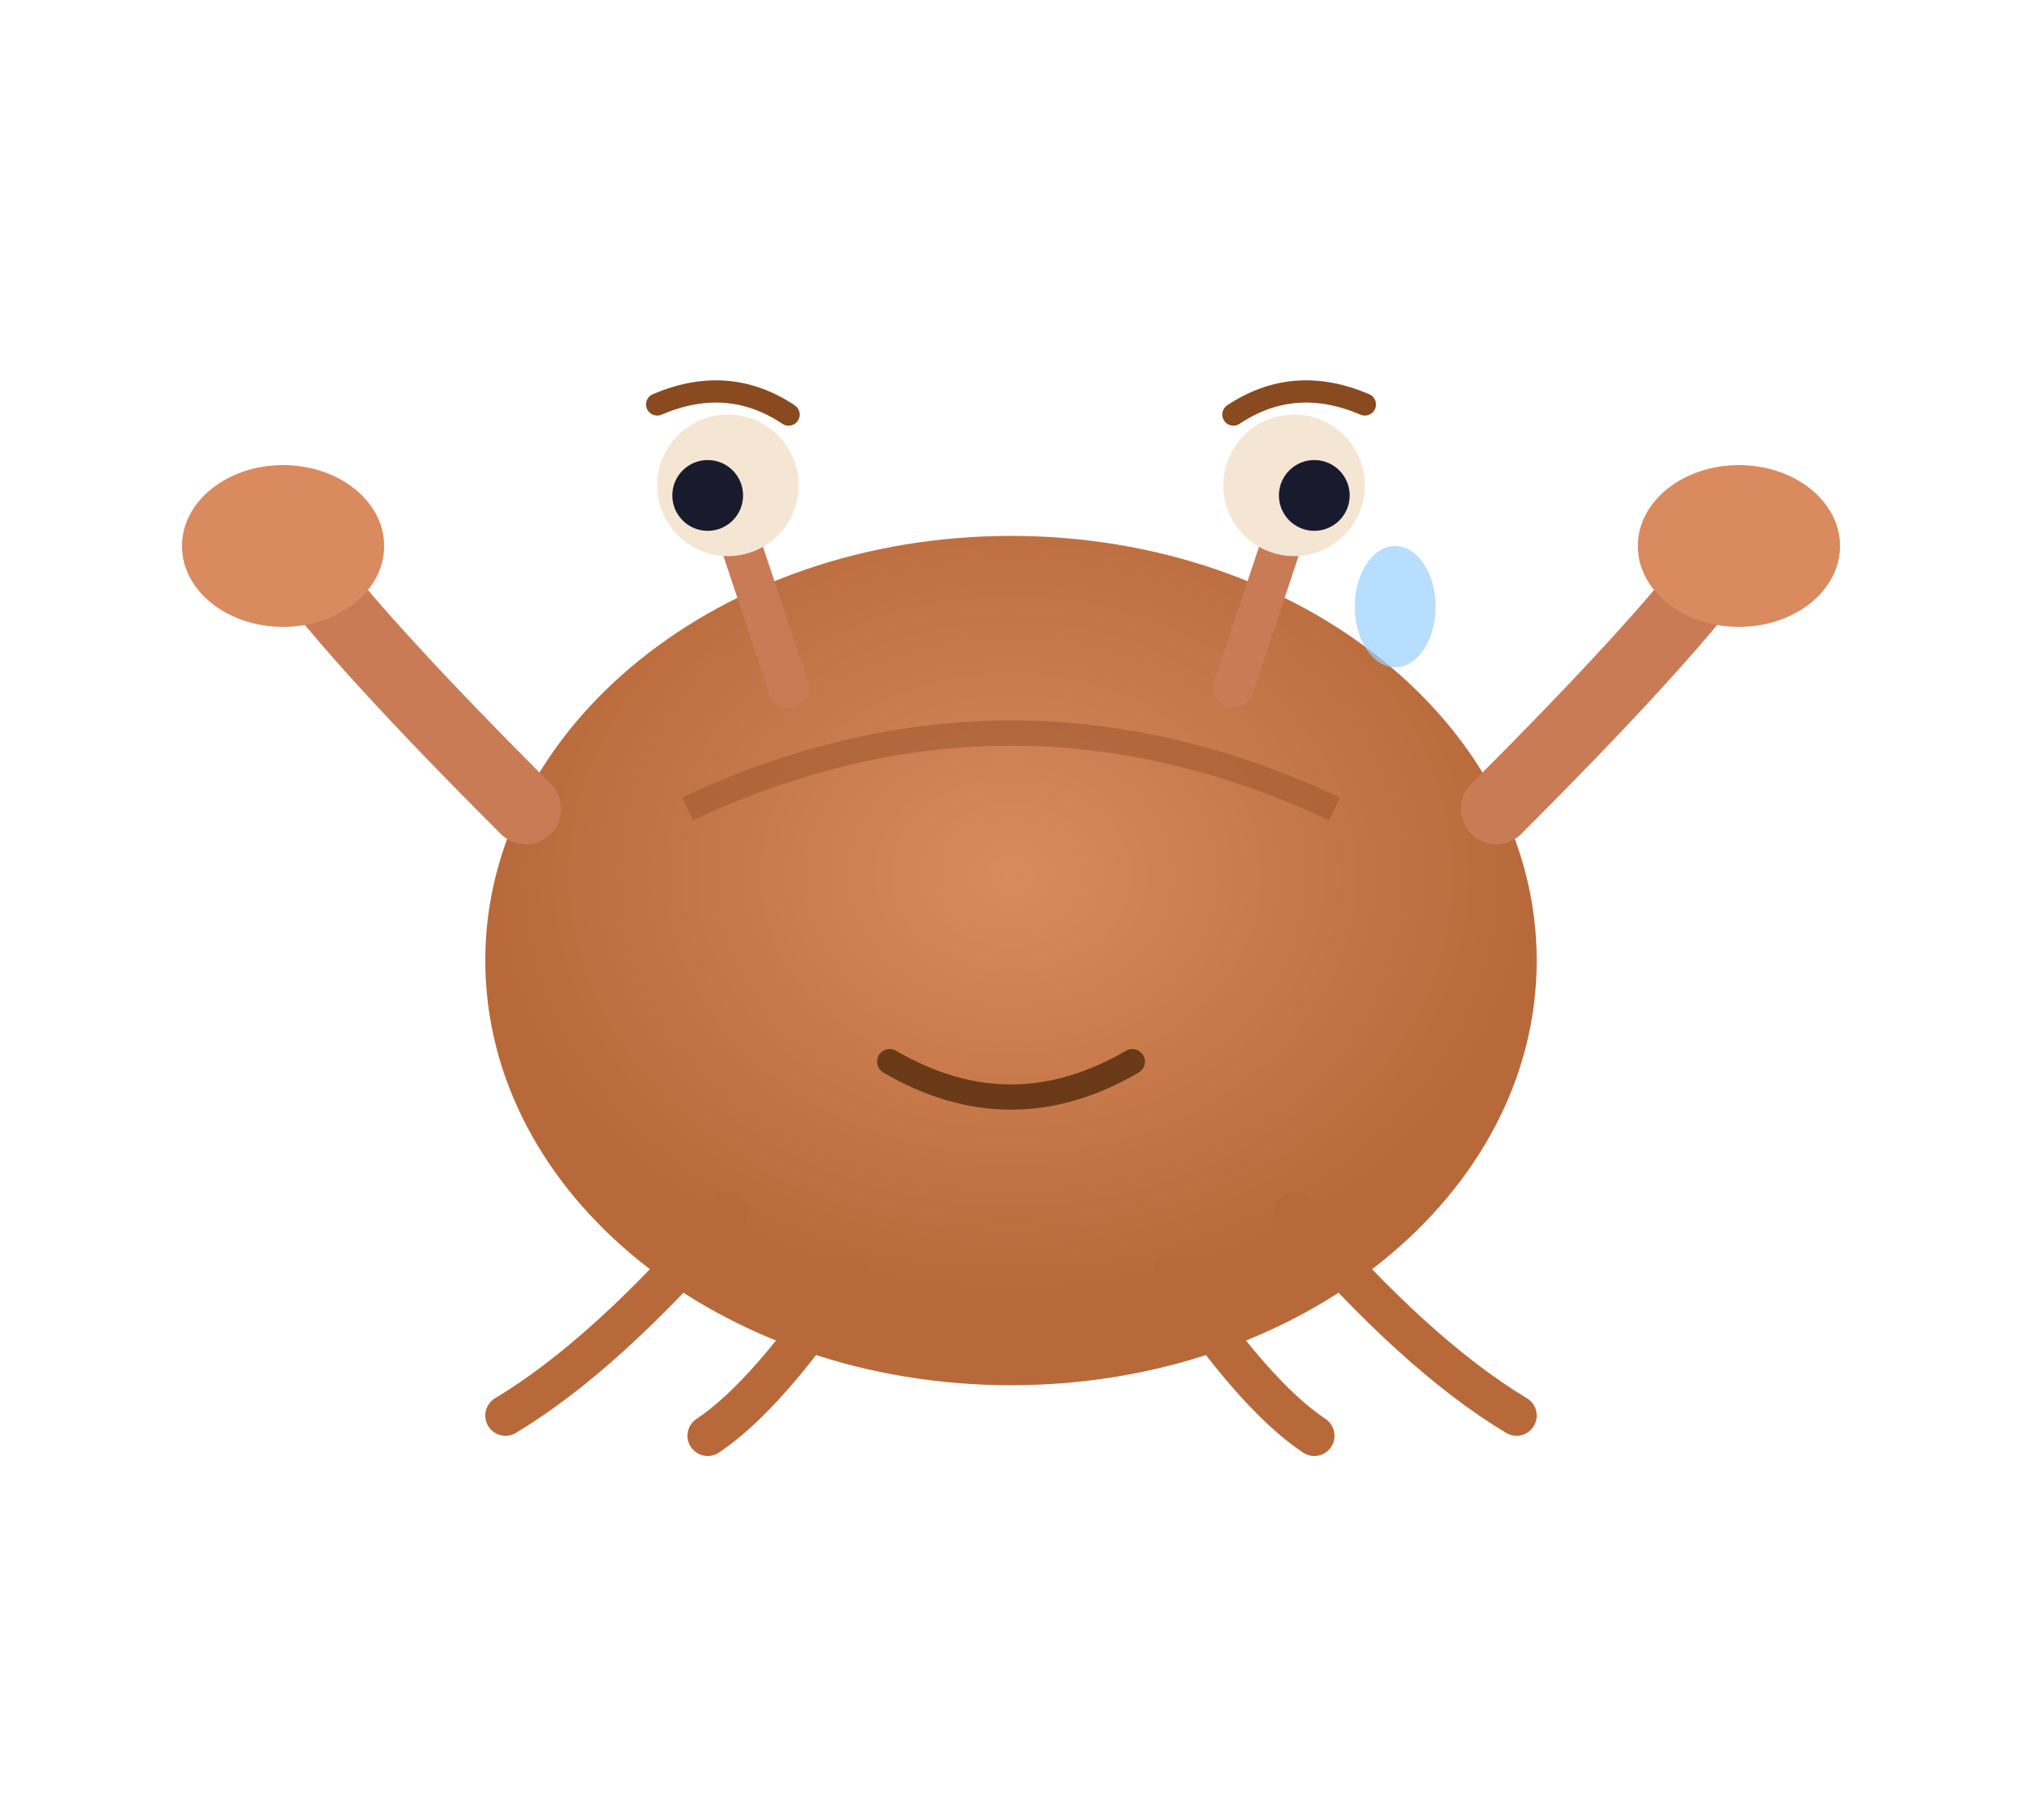
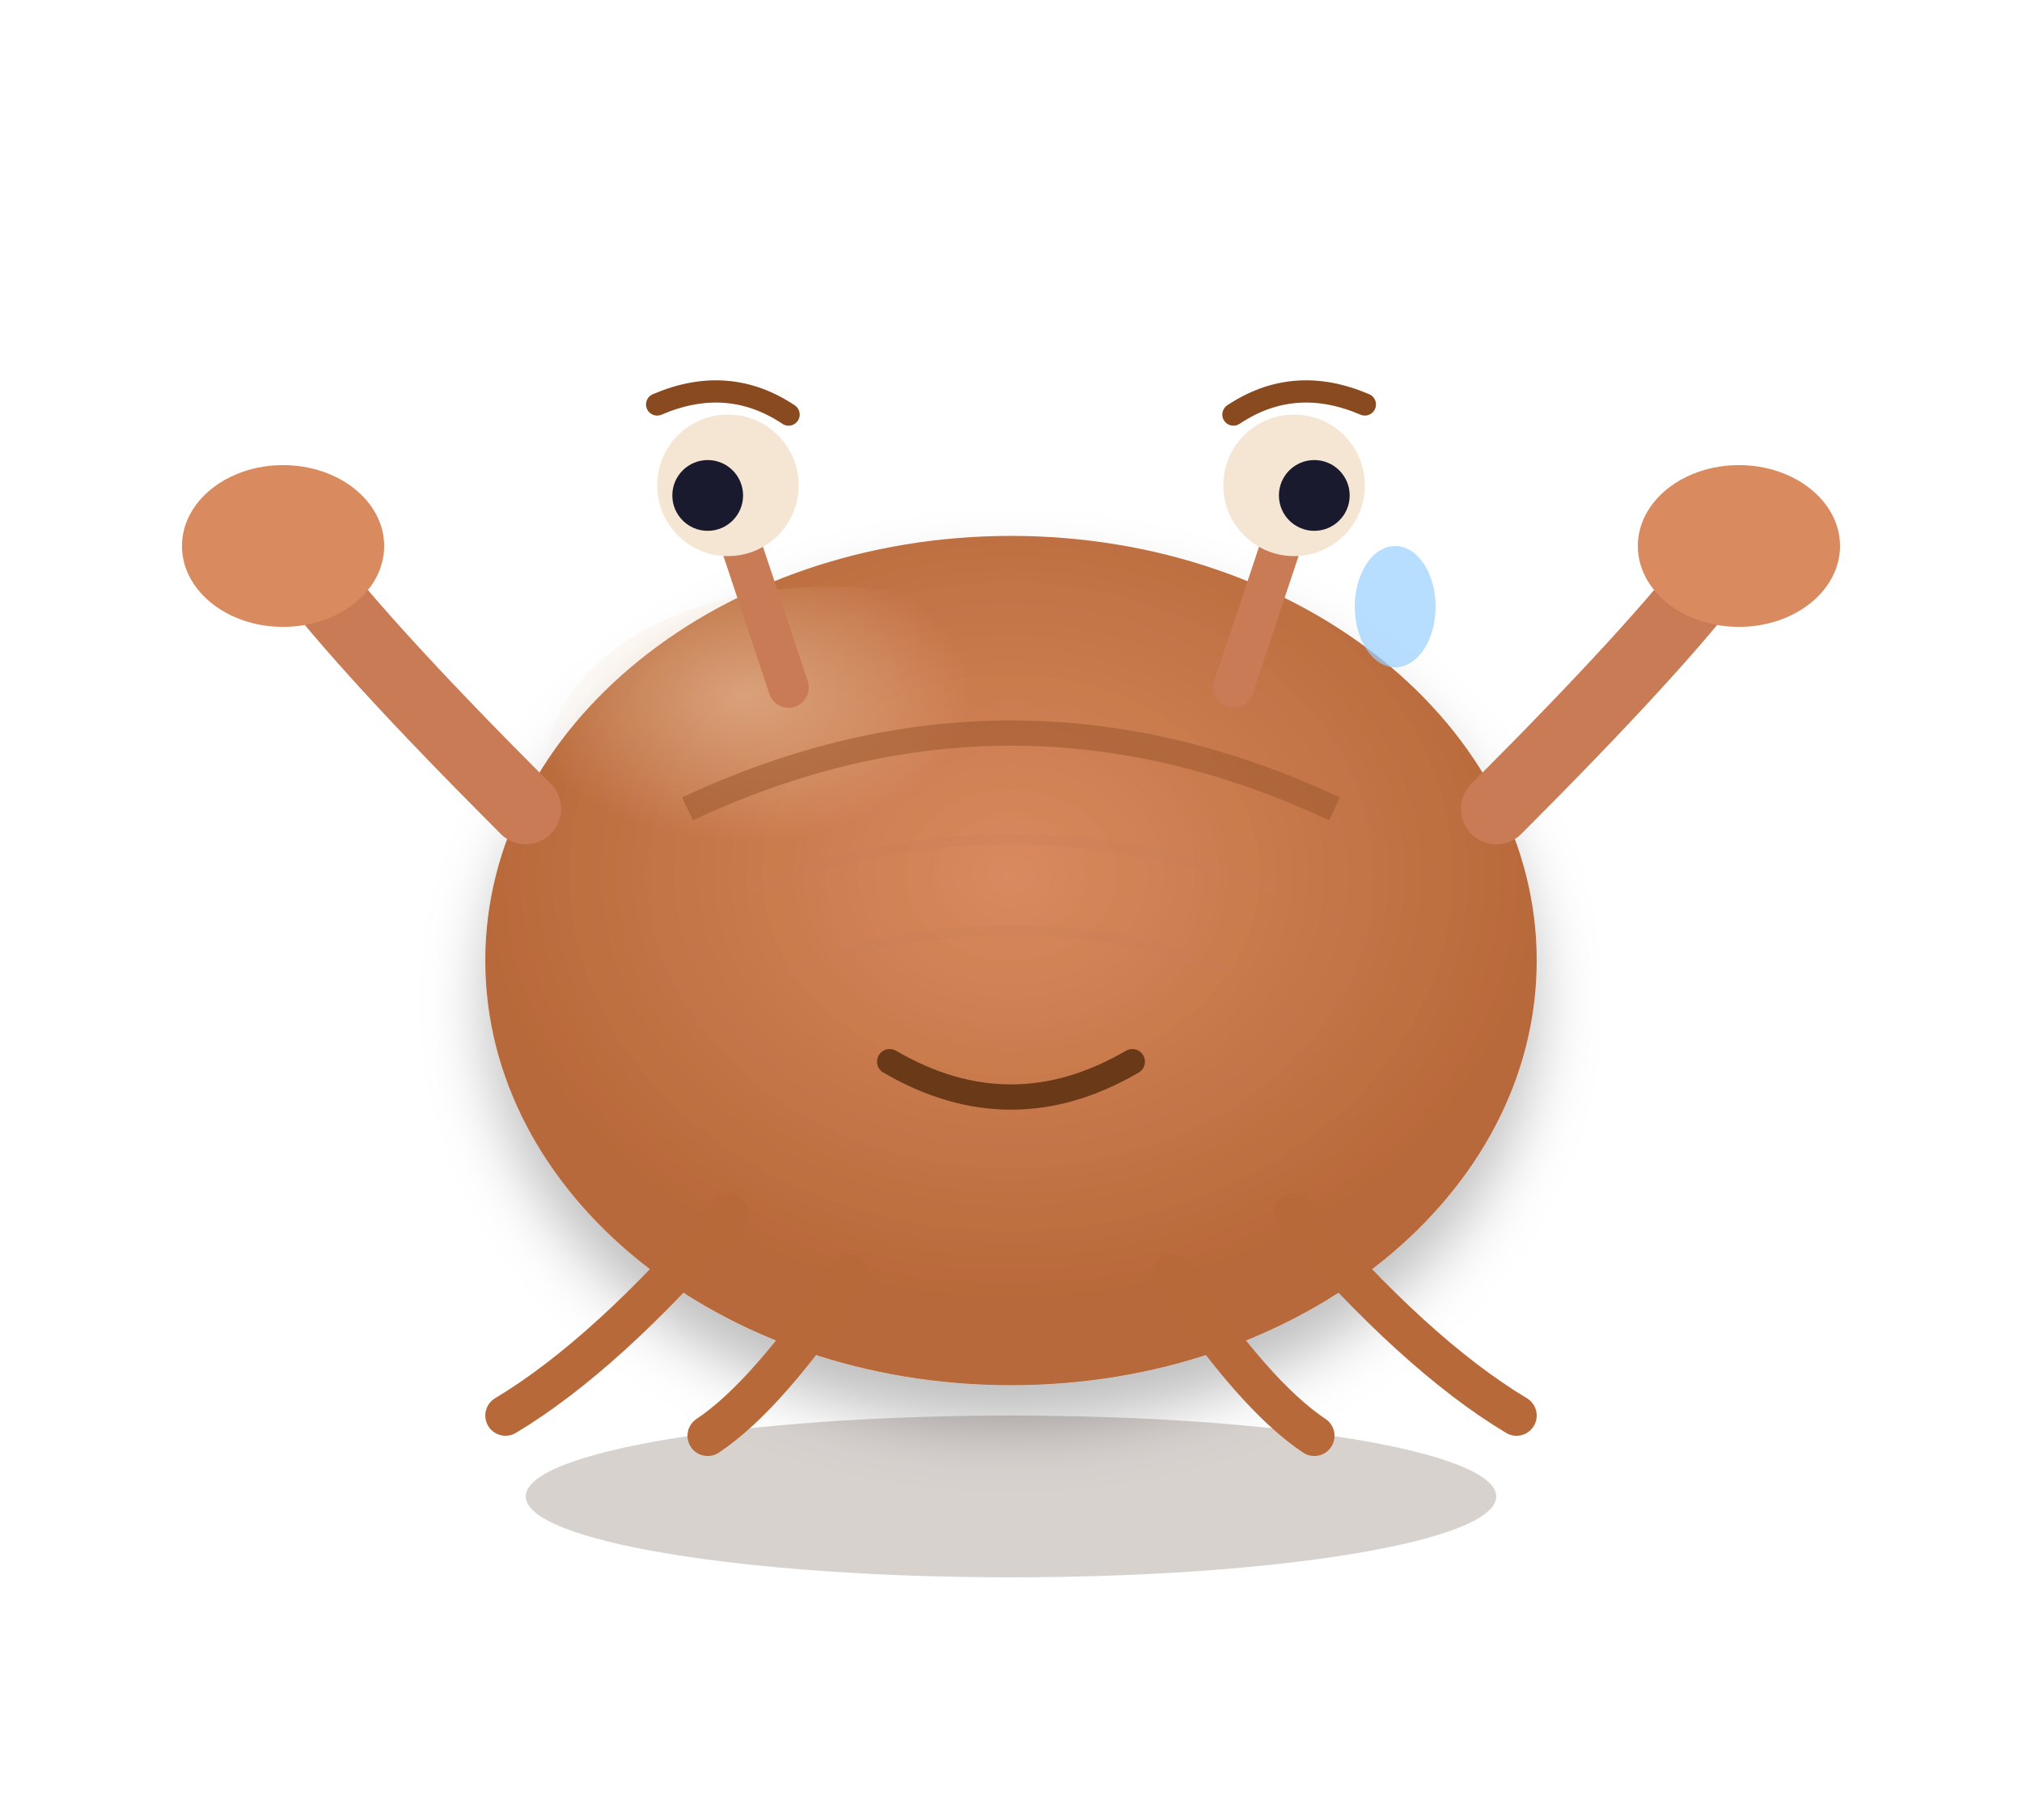
<svg xmlns="http://www.w3.org/2000/svg" viewBox="0 0 200 180" width="200" height="180">
  <defs>
    <radialGradient id="crabBody" cx="0.5" cy="0.4" r="0.5">
      <stop offset="0%" stop-color="#d98a5f" />
      <stop offset="100%" stop-color="#b8693a" />
    </radialGradient>
+     <radialGradient id="crabHighlight" cx="0.35" cy="0.3" r="0.4">
+       <stop offset="0%" stop-color="#f5d8b8" stop-opacity="0.45" />
+       <stop offset="100%" stop-color="#f5d8b8" stop-opacity="0" />
+     </radialGradient>
+     <filter id="crabShadow" x="-10%" y="-10%" width="130%" height="140%">
+       <feGaussianBlur in="SourceAlpha" stdDeviation="3" result="blur" />
+       <feOffset dx="0" dy="4" result="offsetBlur" />
+       <feComponentTransfer>
+         <feFuncA type="linear" slope="0.25" />
+       </feComponentTransfer>
+       <feMerge>
+         <feMergeNode />
+         <feMergeNode in="SourceGraphic" />
+       </feMerge>
+     </filter>
  </defs>
-   <ellipse cx="100" cy="95" rx="52" ry="42" fill="url(#crabBody)" />
+   <ellipse cx="100" cy="148" rx="48" ry="8" fill="#3a2010" opacity="0.2" />
+   <ellipse cx="100" cy="95" rx="52" ry="42" fill="url(#crabBody)" filter="url(#crabShadow)" />
+   <ellipse cx="82" cy="76" rx="28" ry="18" fill="url(#crabHighlight)" />
  <path d="M68 80 Q100 65 132 80" fill="none" stroke="#a05a30" stroke-width="2.5" opacity="0.6" />
+   <path d="M74 88 Q100 78 126 88" fill="none" stroke="#c97b56" stroke-width="1" opacity="0.3" />
+   <path d="M78 96 Q100 88 122 96" fill="none" stroke="#c97b56" stroke-width="1" opacity="0.25" />
  <line x1="78" y1="68" x2="72" y2="50" stroke="#c97b56" stroke-width="4" stroke-linecap="round" />
  <line x1="122" y1="68" x2="128" y2="50" stroke="#c97b56" stroke-width="4" stroke-linecap="round" />
  <circle cx="72" cy="48" r="7" fill="#f5e6d3" />
  <circle cx="128" cy="48" r="7" fill="#f5e6d3" />
  <circle cx="70" cy="49" r="3.5" fill="#1a1a2e" />
  <circle cx="130" cy="49" r="3.5" fill="#1a1a2e" />
  <path d="M65 40 Q72 37 78 41" fill="none" stroke="#8a4a20" stroke-width="2.2" stroke-linecap="round" />
  <path d="M135 40 Q128 37 122 41" fill="none" stroke="#8a4a20" stroke-width="2.2" stroke-linecap="round" />
  <path d="M88 105 Q100 112 112 105" fill="none" stroke="#6a3a18" stroke-width="2.5" stroke-linecap="round" />
  <path d="M52 80 Q36 64 30 56" fill="none" stroke="#c97b56" stroke-width="7" stroke-linecap="round" />
  <ellipse cx="28" cy="54" rx="10" ry="8" fill="#d98a5f" />
  <path d="M148 80 Q164 64 170 56" fill="none" stroke="#c97b56" stroke-width="7" stroke-linecap="round" />
  <ellipse cx="172" cy="54" rx="10" ry="8" fill="#d98a5f" />
  <path d="M72 120 Q60 134 50 140" fill="none" stroke="#b8693a" stroke-width="4" stroke-linecap="round" />
  <path d="M84 126 Q76 138 70 142" fill="none" stroke="#b8693a" stroke-width="4" stroke-linecap="round" />
  <path d="M116 126 Q124 138 130 142" fill="none" stroke="#b8693a" stroke-width="4" stroke-linecap="round" />
  <path d="M128 120 Q140 134 150 140" fill="none" stroke="#b8693a" stroke-width="4" stroke-linecap="round" />
  <ellipse cx="138" cy="60" rx="4" ry="6" fill="#9ad0ff" opacity="0.7" />
</svg>
